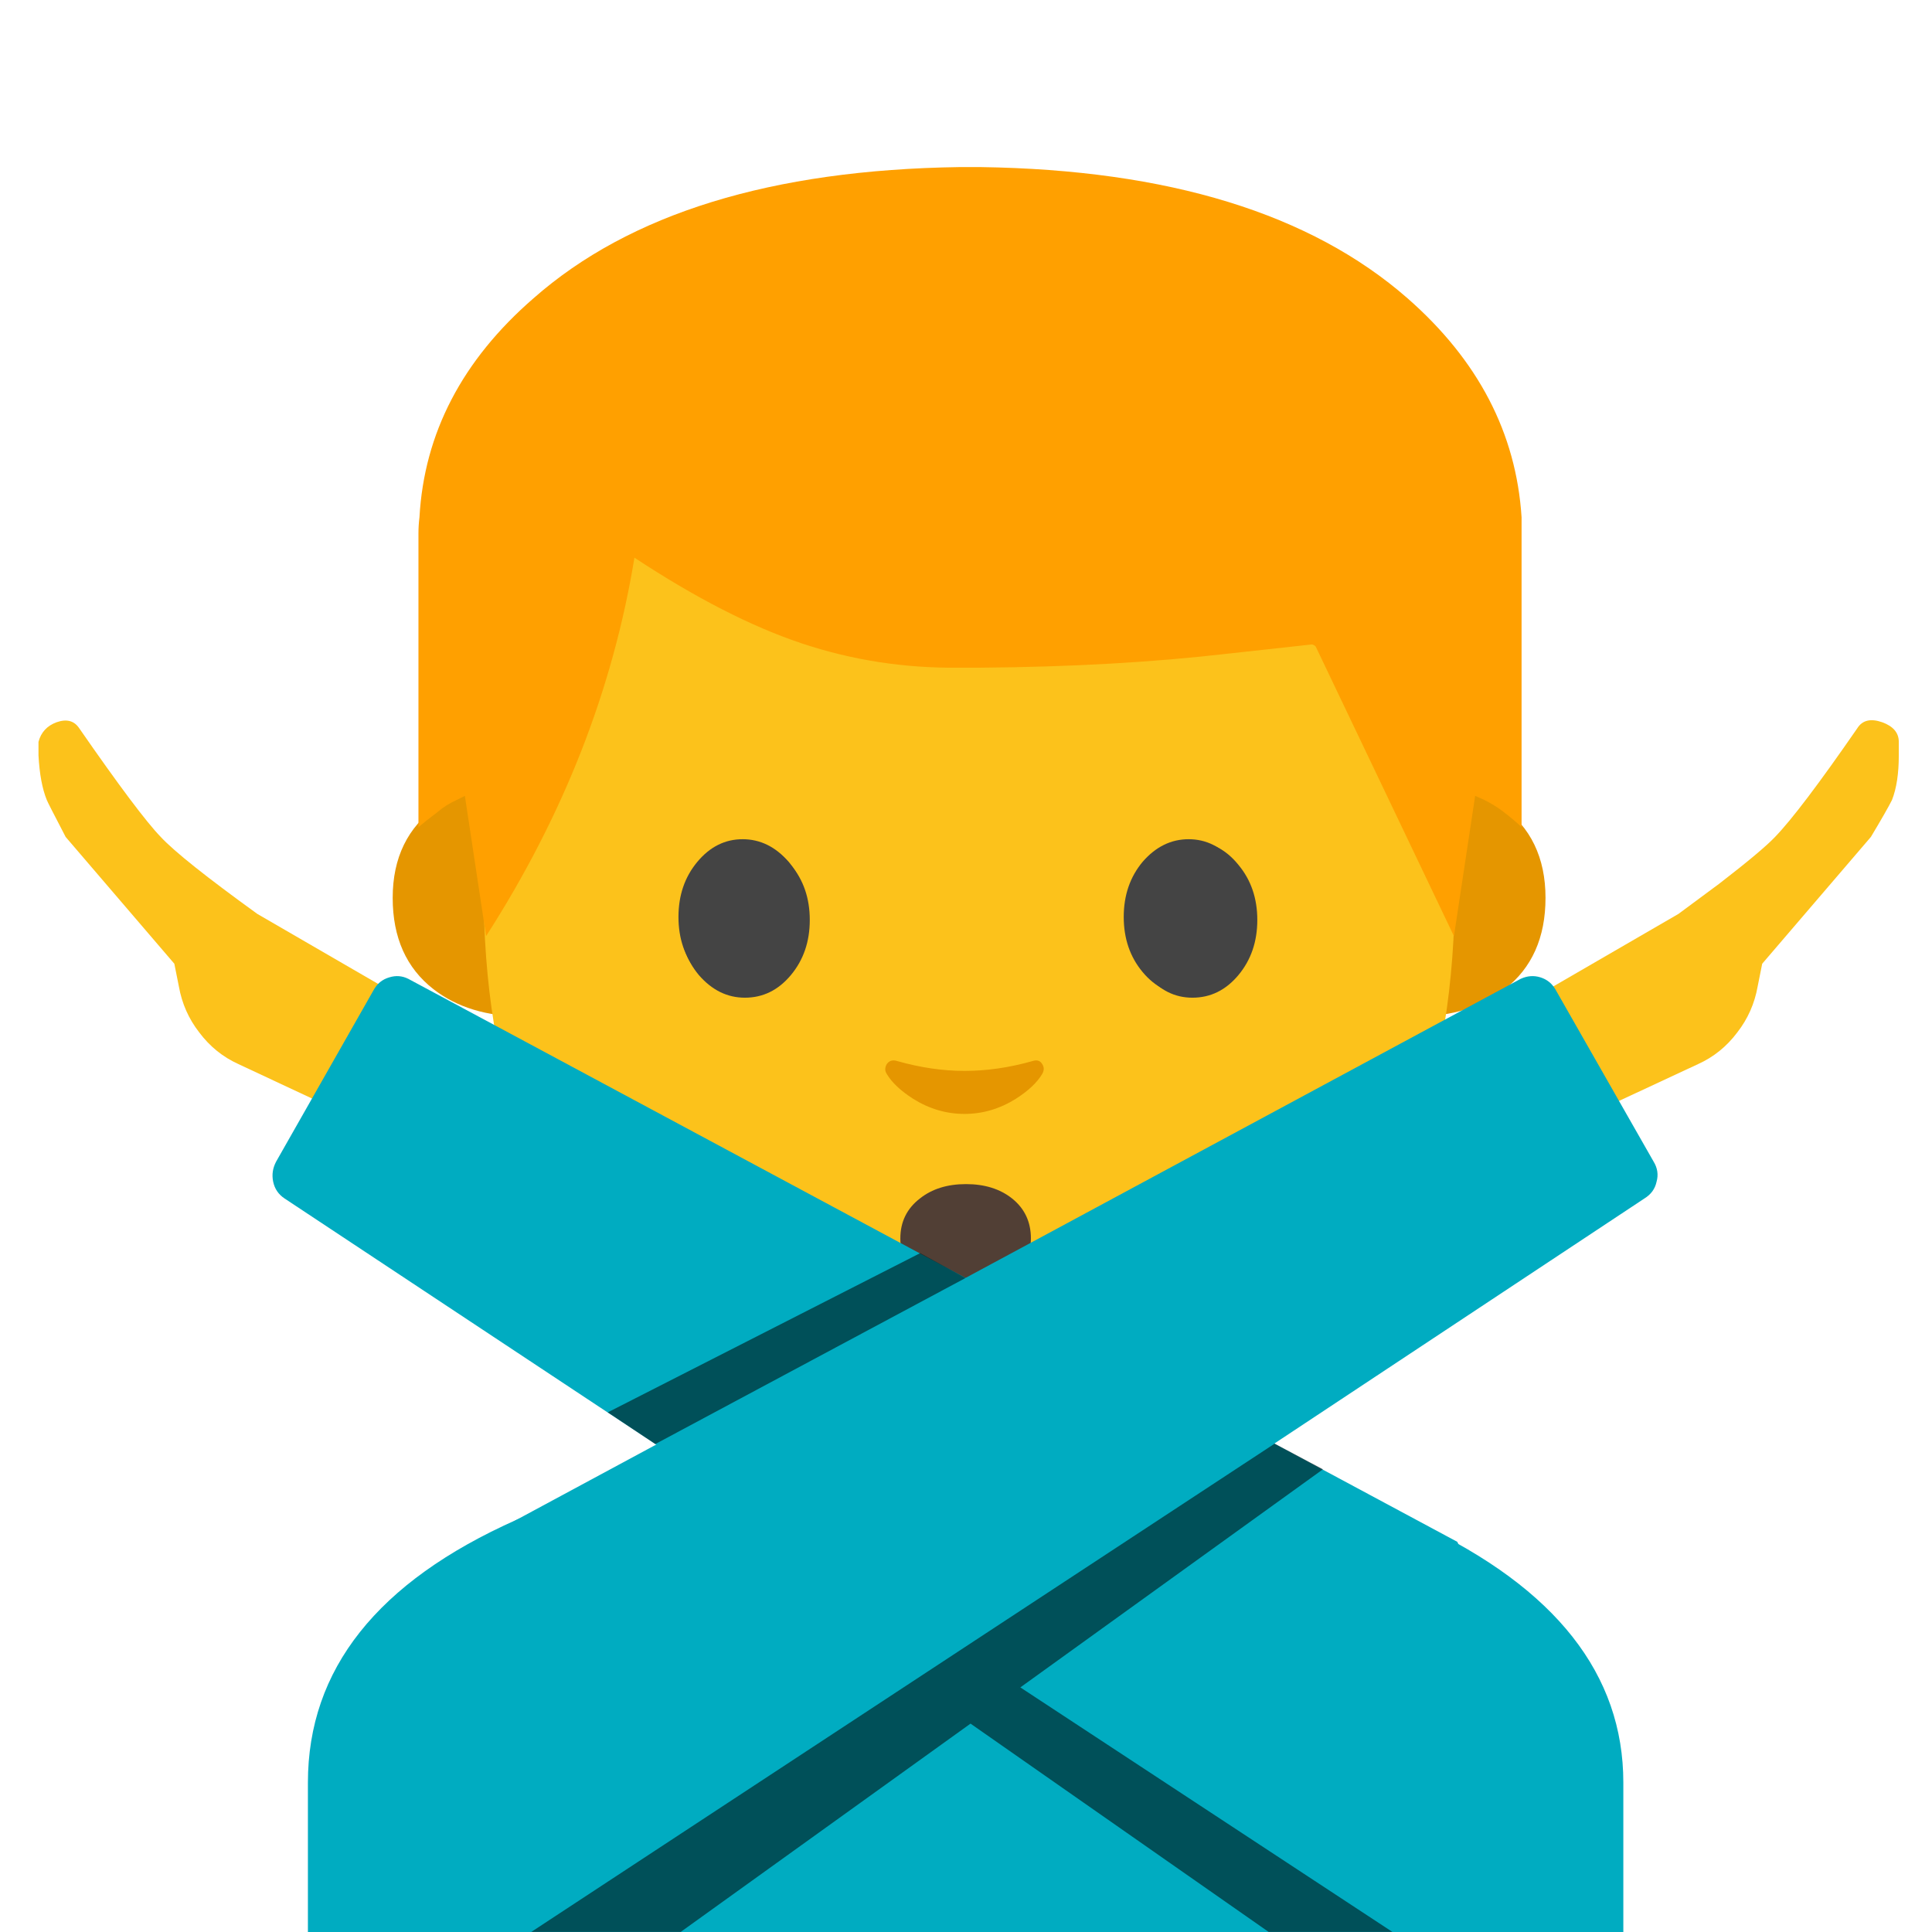
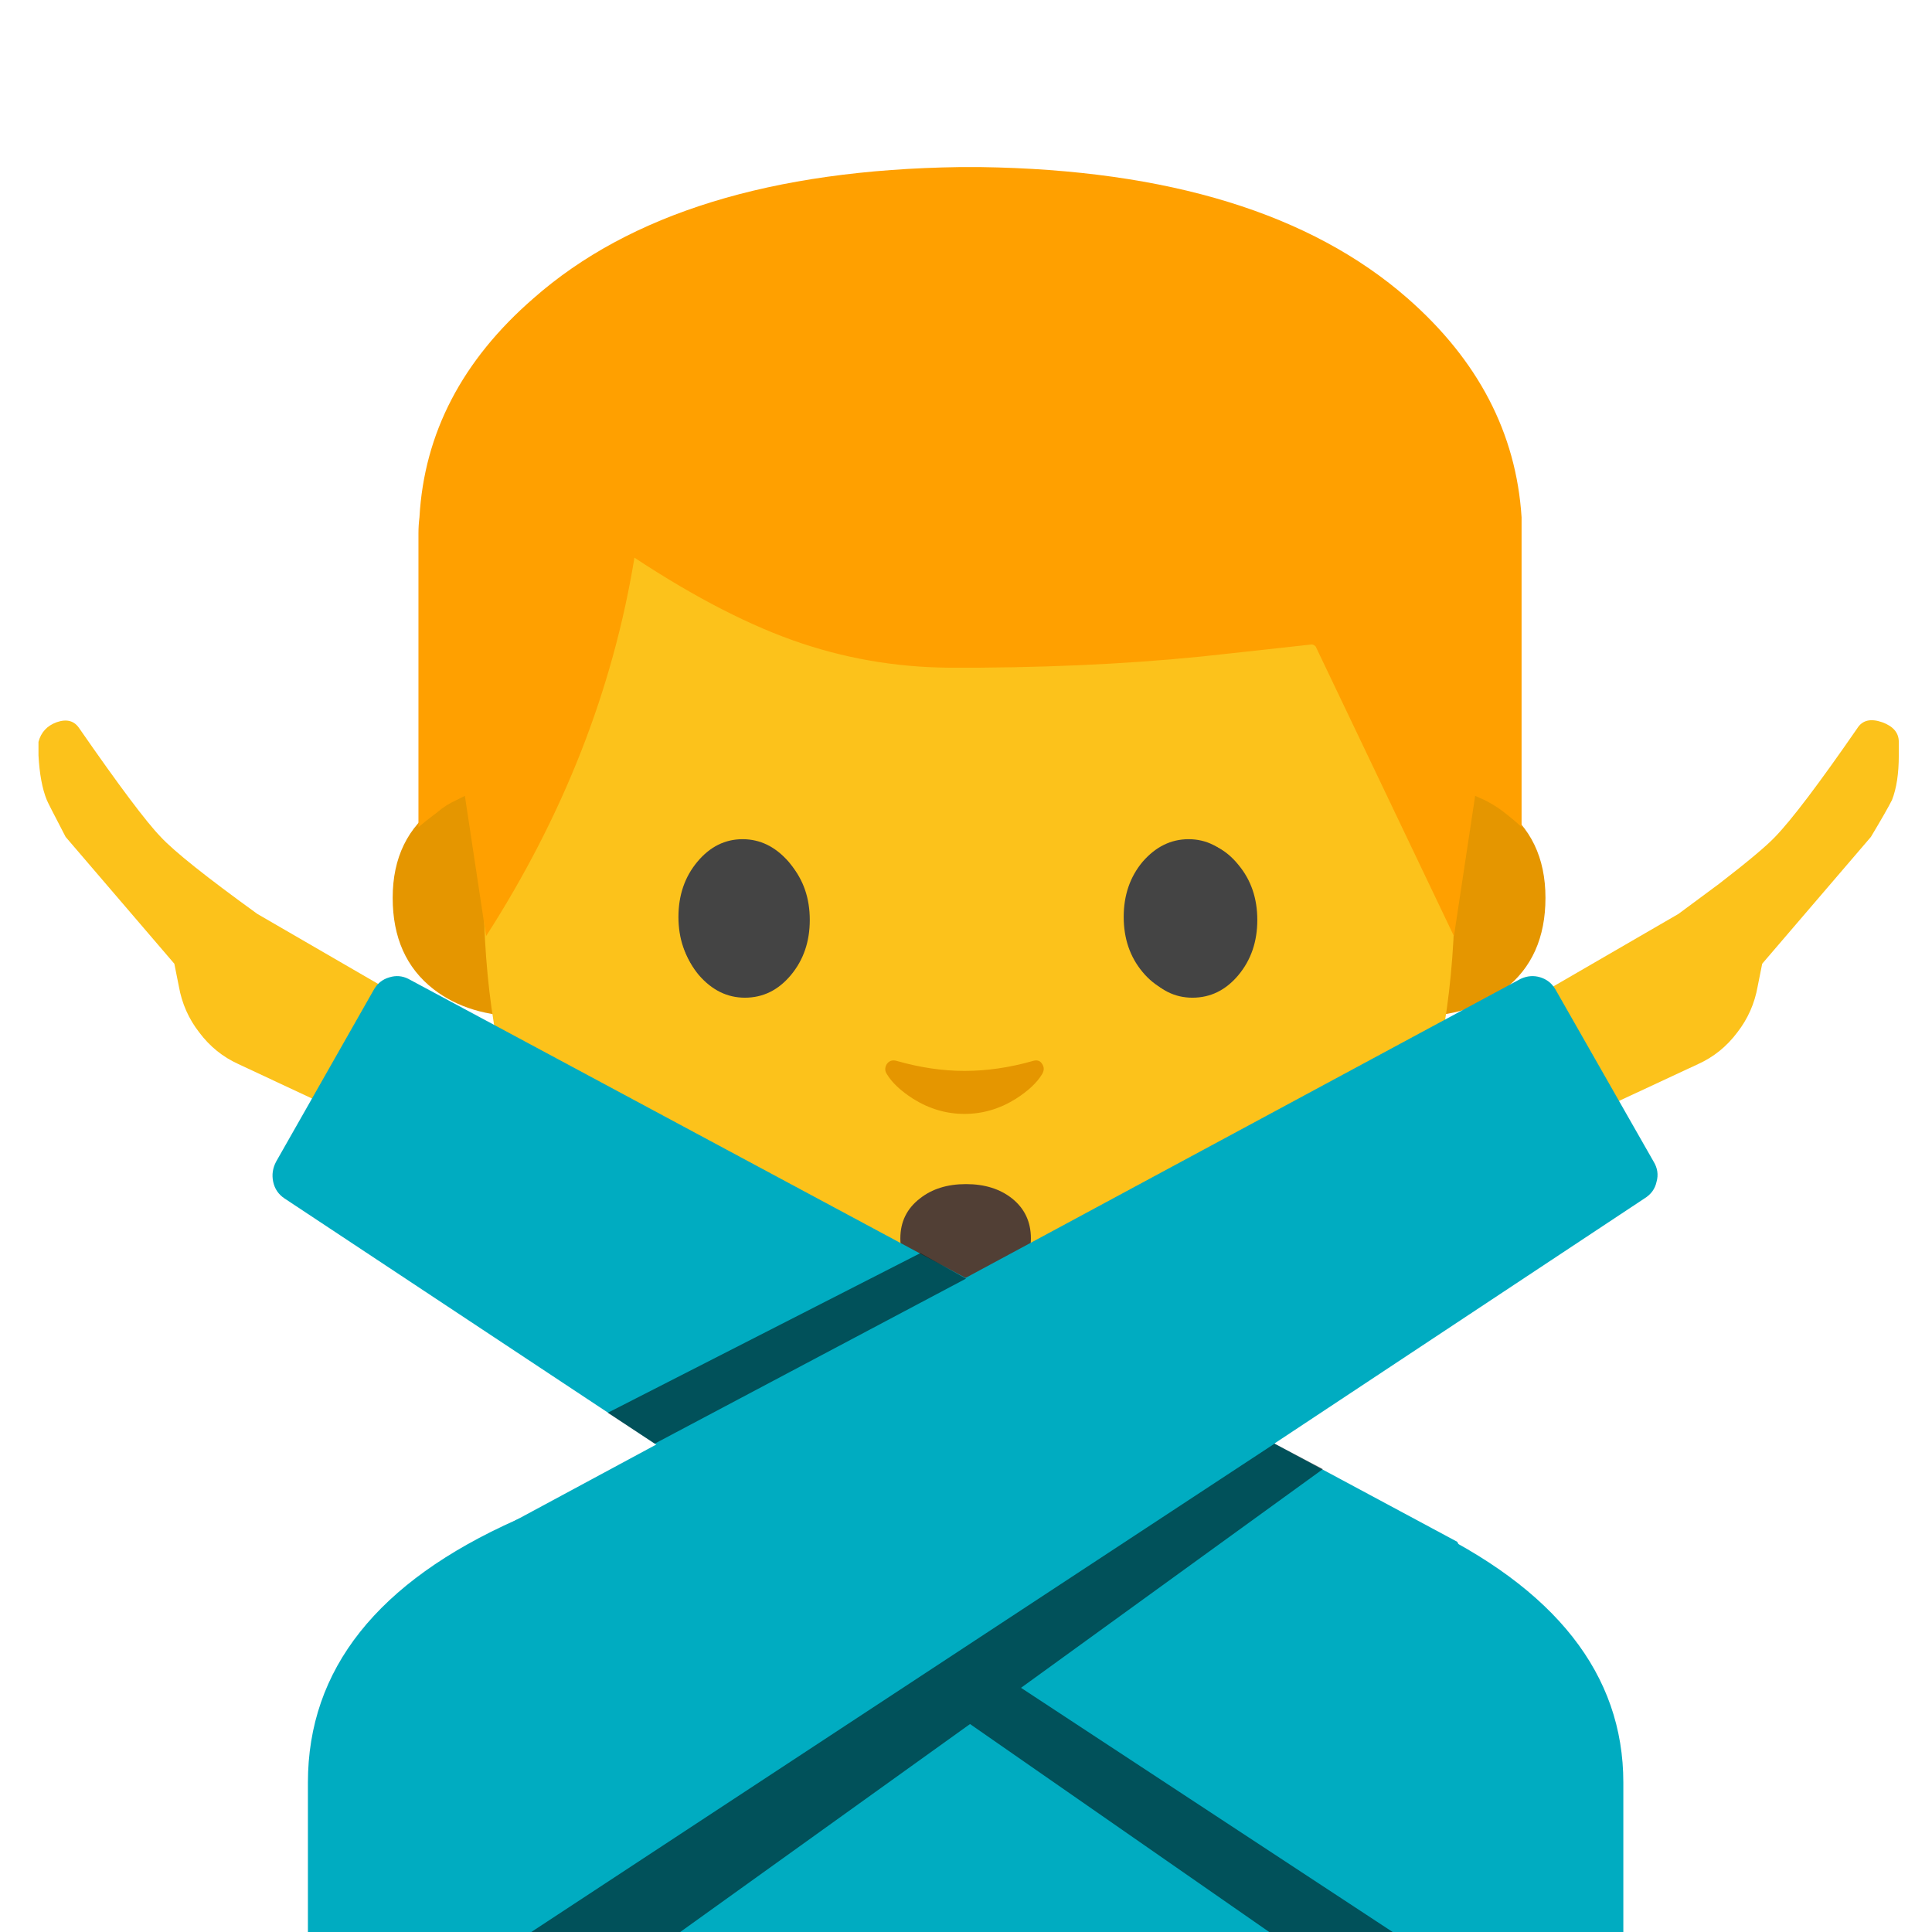
<svg xmlns="http://www.w3.org/2000/svg" xmlns:xlink="http://www.w3.org/1999/xlink" version="1.1" preserveAspectRatio="none" x="0px" y="0px" width="72px" height="72px" viewBox="0 0 72 72">
  <defs>
    <g id="Layer0_0_MEMBER_0_MEMBER_0_MEMBER_0_FILL">
      <path fill="#E59600" stroke="none" d=" M 106.9 66.05 L 103.3 66.05 103.3 86.35 Q 108.05 86.35 111.15 83.95 114.75 81.15 114.75 75.9 114.75 70.6 110.85 67.8 L 106.9 66.05 Z" />
    </g>
    <g id="Layer0_0_MEMBER_0_MEMBER_0_MEMBER_1_FILL">
      <path fill="#E59600" stroke="none" d=" M 24.7 66.05 L 21.05 66.05 17.15 67.8 Q 13.2 70.6 13.2 75.9 13.2 81.15 16.8 83.95 19.9 86.35 24.7 86.35 L 24.7 66.05 Z" />
    </g>
    <g id="Layer0_0_MEMBER_0_MEMBER_1_FILL">
      <path fill="#FCC21B" stroke="none" d=" M 106.75 73.8 Q 106.75 43.35 98.1 28.35 87.85 10.6 64 10.6 40.1 10.6 29.85 28.35 21.2 43.35 21.2 73.8 21.2 99.7 35.8 112.25 47.05 122 64 122 80.8 122 92.1 112.35 106.75 99.8 106.75 73.8 Z" />
    </g>
    <g id="Layer0_0_MEMBER_0_MEMBER_2_FILL">
      <path fill="#FFA000" stroke="none" d=" M 63.35 24.5 Q 63.35 24.1 63.35 23.7 62.95 17.45 57.7 12.85 50.5 6.55 36.55 6.35 L 35.5 6.35 Q 21.55 6.55 14.4 12.85 9.1 17.45 8.75 23.7 8.7 24.1 8.7 24.5 L 8.7 39.05 Q 9.05 38.75 9.65 38.3 10.05 37.95 10.6 37.7 L 11 37.5 12.05 44.45 Q 17.8 35.5 19.4 25.7 23.95 28.7 27.7 29.95 31.45 31.2 35.5 31.15 L 36.55 31.15 Q 43.25 31.1 48.85 30.45 L 52.95 30 Q 53.05 30 53.15 30.1 L 60 44.45 61.05 37.5 61.5 37.7 Q 62 37.95 62.4 38.25 63.05 38.75 63.35 39.05 L 63.35 24.5 Z" />
    </g>
    <g id="Layer0_0_MEMBER_1_FILL">
      <path fill="#444444" stroke="none" d=" M 53.65 60.95 Q 53.65 58.8 52.4 57.3 51.15 55.75 49.35 55.75 47.6 55.75 46.3 57.3 45.05 58.8 45.05 60.95 45.05 63.1 46.3 64.6 47.6 66.1 49.35 66.1 51.15 66.1 52.4 64.6 53.65 63.1 53.65 60.95 Z" />
    </g>
    <g id="Layer0_0_MEMBER_2_FILL">
      <path fill="#444444" stroke="none" d=" M 83.3 60.95 Q 83.3 58.8 82.05 57.3 80.8 55.75 79 55.75 77.25 55.75 76 57.3 74.75 58.8 74.75 60.95 74.75 63.1 76 64.6 77.25 66.1 79 66.1 80.8 66.1 82.05 64.6 83.3 63.1 83.3 60.95 Z" />
    </g>
    <g id="Layer0_0_MEMBER_3_FILL">
      <path fill="#00ACC1" stroke="none" d=" M 34.2 100.7 Q 20.4 106.85 20.4 118.1 L 20.4 128 107.55 128 107.55 118.1 Q 107.55 107.35 94.1 101 81.95 95.25 64.3 95.25 46.25 95.3 34.2 100.7 Z" />
    </g>
    <g id="Layer0_0_MEMBER_4_FILL">
      <path fill="#E59900" stroke="none" d=" M 73 90.25 L 54.85 90.25 54.85 99.85 Q 54.85 103.1 57.25 105.4 59.7 107.7 63.1 107.7 L 64.75 107.7 Q 68.15 107.7 70.6 105.4 73 103.1 73 99.85 L 73 90.25 Z" />
    </g>
    <g id="Layer0_0_MEMBER_5_MEMBER_0_FILL">
      <path fill="#444444" stroke="none" d=" M 53.5 60.75 Q 53.5 58.6 52.25 57.1 50.95 55.6 49.2 55.6 47.45 55.6 46.2 57.1 44.95 58.6 44.95 60.75 44.95 62.9 46.2 64.4 47.45 65.9 49.2 65.9 50.95 65.9 52.25 64.4 53.5 62.9 53.5 60.75 Z" />
    </g>
    <g id="Layer0_0_MEMBER_5_MEMBER_1_FILL">
      <path fill="#444444" stroke="none" d=" M 83 60.75 Q 83 58.6 81.75 57.1 80.5 55.6 78.75 55.6 77 55.6 75.7 57.1 74.45 58.6 74.45 60.75 74.45 62.9 75.7 64.4 76.95 65.9 78.75 65.9 80.5 65.9 81.75 64.4 83 62.9 83 60.75 Z" />
    </g>
    <g id="Layer0_0_MEMBER_6_FILL">
      <path fill="#E59600" stroke="none" d=" M 69.05 70.5 Q 68.85 70.15 68.4 70.3 66.1 70.95 63.9 70.95 61.75 70.95 59.45 70.3 59 70.15 58.75 70.5 58.55 70.85 58.75 71.15 59.25 72 60.5 72.8 62.1 73.8 63.9 73.8 65.7 73.8 67.3 72.8 68.55 72 69.05 71.15 69.25 70.8 69.05 70.5 Z" />
    </g>
    <g id="Layer0_0_MEMBER_7_FILL">
      <path fill="#513F35" stroke="none" d=" M 68.3 82.05 Q 68.3 80.4 67.05 79.4 65.85 78.45 64 78.45 62.15 78.45 60.95 79.4 59.65 80.4 59.65 82.05 59.65 83.55 60.9 84.2 61.95 84.7 64 84.7 66.05 84.7 67.05 84.2 68.3 83.6 68.3 82.05 Z" />
    </g>
    <g id="Layer0_0_MEMBER_8_FILL">
      <path fill="#FCC21B" stroke="none" d=" M 125.8 49.15 Q 125.8 48.25 124.7 47.85 123.55 47.45 123.05 48.25 119.25 53.75 117.6 55.45 116.75 56.35 113.9 58.55 L 111.2 60.55 97.05 68.75 102.3 75.25 112.5 70.5 Q 114.05 69.8 115.1 68.4 116.15 67.05 116.45 65.35 L 116.75 63.85 123.95 55.45 Q 125 53.7 125.35 53 125.8 51.85 125.8 50.05 L 125.8 49.15 Z" />
    </g>
    <g id="Layer0_0_MEMBER_9_FILL">
      <path fill="#FCC21B" stroke="none" d=" M 3.75 47.85 Q 2.8 48.2 2.55 49.15 L 2.55 50.05 Q 2.65 51.9 3.1 53 3.15 53.15 4.35 55.45 L 11.55 63.85 11.85 65.35 Q 12.15 67.05 13.2 68.4 14.25 69.8 15.8 70.5 L 25.95 75.25 31.2 68.75 17.05 60.55 Q 12 56.9 10.65 55.45 9.2 53.95 5.25 48.25 4.75 47.5 3.75 47.85 Z" />
    </g>
    <g id="Layer0_0_MEMBER_10_FILL">
      <path fill="#00ACC1" stroke="none" d=" M 18.1 78.3 Q 18.25 79 18.85 79.4 L 82.95 121.85 104.8 120.3 96.55 102.15 27.05 64.85 Q 26.45 64.55 25.8 64.75 25.1 64.95 24.75 65.6 L 18.3 76.95 Q 17.95 77.6 18.1 78.3 Z" />
    </g>
    <g id="Layer0_0_MEMBER_11_FILL">
      <path fill="#00ACC1" stroke="none" d=" M 108.95 79.4 Q 109.6 79 109.75 78.3 109.95 77.6 109.55 76.95 L 103.05 65.55 Q 102.7 64.95 102.05 64.75 101.4 64.55 100.75 64.85 L 32.35 101.7 23 120.3 44.85 121.85 108.95 79.4 Z" />
    </g>
    <g id="Layer0_0_MEMBER_12_FILL">
-       <path fill="#000000" fill-opacity="0.537" stroke="none" d=" M 52.45 1.7 L 49.25 0 0 32.35 9.9 32.35 29.1 18.55 48.85 32.35 57.05 32.35 32.4 16.15 52.45 1.7 Z" />
+       <path fill="#020202" fill-opacity="0.537" stroke="none" d=" M 25.35 72 L 36.15 64.25 47.3 72 51.9 72 38.05 62.9 49.3 54.75 47.5 53.8 19.8 72 25.35 72 Z" />
    </g>
    <g id="Layer0_0_MEMBER_13_FILL">
-       <path fill="#000000" fill-opacity="0.537" stroke="none" d=" M 23.7 1.65 L 20.7 0 0 10.55 3.15 12.65 23.7 1.65 Z" />
+       <path fill="#020202" fill-opacity="0.537" stroke="none" d=" M 36 47.65 L 34.3 46.7 22.65 52.65 24.4 53.8 36 47.65 Z" />
    </g>
  </defs>
  <g id="Layer_1">
-     <g transform="matrix( 0.4230652, 0, 0, 0.4230652, 9.05,1.35) ">
+     <g transform="matrix( 0.4230499, 0, 0, 0.4230499, 9.05,1.35) ">
      <use xlink:href="#Layer0_0_MEMBER_0_MEMBER_0_MEMBER_0_FILL" />
    </g>
-     <g transform="matrix( 0.4230652, 0, 0, 0.4230652, 9.05,1.35) ">
+     <g transform="matrix( 0.4230499, 0, 0, 0.4230499, 9.05,1.35) ">
      <use xlink:href="#Layer0_0_MEMBER_0_MEMBER_0_MEMBER_1_FILL" />
    </g>
    <g transform="matrix( 0.4231262, 0, 0, 0.4231262, 9.05,1.8) ">
      <use xlink:href="#Layer0_0_MEMBER_0_MEMBER_1_FILL" />
    </g>
    <g transform="matrix( 0.752243, 0, 0, 0.752243, 9.05,1.45) ">
      <use xlink:href="#Layer0_0_MEMBER_0_MEMBER_2_FILL" />
    </g>
    <g transform="matrix( 0.5625, 0, 0, 0.5625, 0,0) ">
      <use xlink:href="#Layer0_0_MEMBER_1_FILL" />
    </g>
    <g transform="matrix( 0.5625, 0, 0, 0.5625, 0,0) ">
      <use xlink:href="#Layer0_0_MEMBER_2_FILL" />
    </g>
    <g transform="matrix( 0.5625, 0, 0, 0.5625, 0,0) ">
      <use xlink:href="#Layer0_0_MEMBER_3_FILL" />
    </g>
    <g transform="matrix( 0.5625, 0, 0, 0.5625, 0,0) ">
      <use xlink:href="#Layer0_0_MEMBER_4_FILL" />
    </g>
-     <g transform="matrix( 0.5625, 0, 0, 0.5625, 0,0) ">
+     <g transform="matrix( 0.5624847, 0, 0, 0.5624847, 0,0) ">
      <use xlink:href="#Layer0_0_MEMBER_5_MEMBER_0_FILL" />
    </g>
-     <g transform="matrix( 0.5625, 0, 0, 0.5625, 0,0) ">
+     <g transform="matrix( 0.5624847, 0, 0, 0.5624847, 0,0) ">
      <use xlink:href="#Layer0_0_MEMBER_5_MEMBER_1_FILL" />
    </g>
    <g transform="matrix( 0.5625, 0, 0, 0.5625, 0,0) ">
      <use xlink:href="#Layer0_0_MEMBER_6_FILL" />
    </g>
    <g transform="matrix( 0.5625, 0, 0, 0.5625, 0,0) ">
      <use xlink:href="#Layer0_0_MEMBER_7_FILL" />
    </g>
    <g transform="matrix( 0.5625, 0, 0, 0.5625, 0,0) ">
      <use xlink:href="#Layer0_0_MEMBER_8_FILL" />
    </g>
    <g transform="matrix( 0.5625, 0, 0, 0.5625, 0,0) ">
      <use xlink:href="#Layer0_0_MEMBER_9_FILL" />
    </g>
    <g transform="matrix( 0.5625, 0, 0, 0.5625, 0,0) ">
      <use xlink:href="#Layer0_0_MEMBER_10_FILL" />
    </g>
    <g transform="matrix( 0.5625, 0, 0, 0.5625, 0,0) ">
      <use xlink:href="#Layer0_0_MEMBER_11_FILL" />
    </g>
-     <g transform="matrix( 0.5625, 0, 0, 0.5625, 19.8,53.8) ">
+     <g transform="matrix( 1, 0, 0, 1, 0,0) ">
      <use xlink:href="#Layer0_0_MEMBER_12_FILL" />
    </g>
-     <g transform="matrix( 0.5625, 0, 0, 0.5625, 22.65,46.7) ">
+     <g transform="matrix( 1, 0, 0, 1, 0,0) ">
      <use xlink:href="#Layer0_0_MEMBER_13_FILL" />
    </g>
  </g>
</svg>
